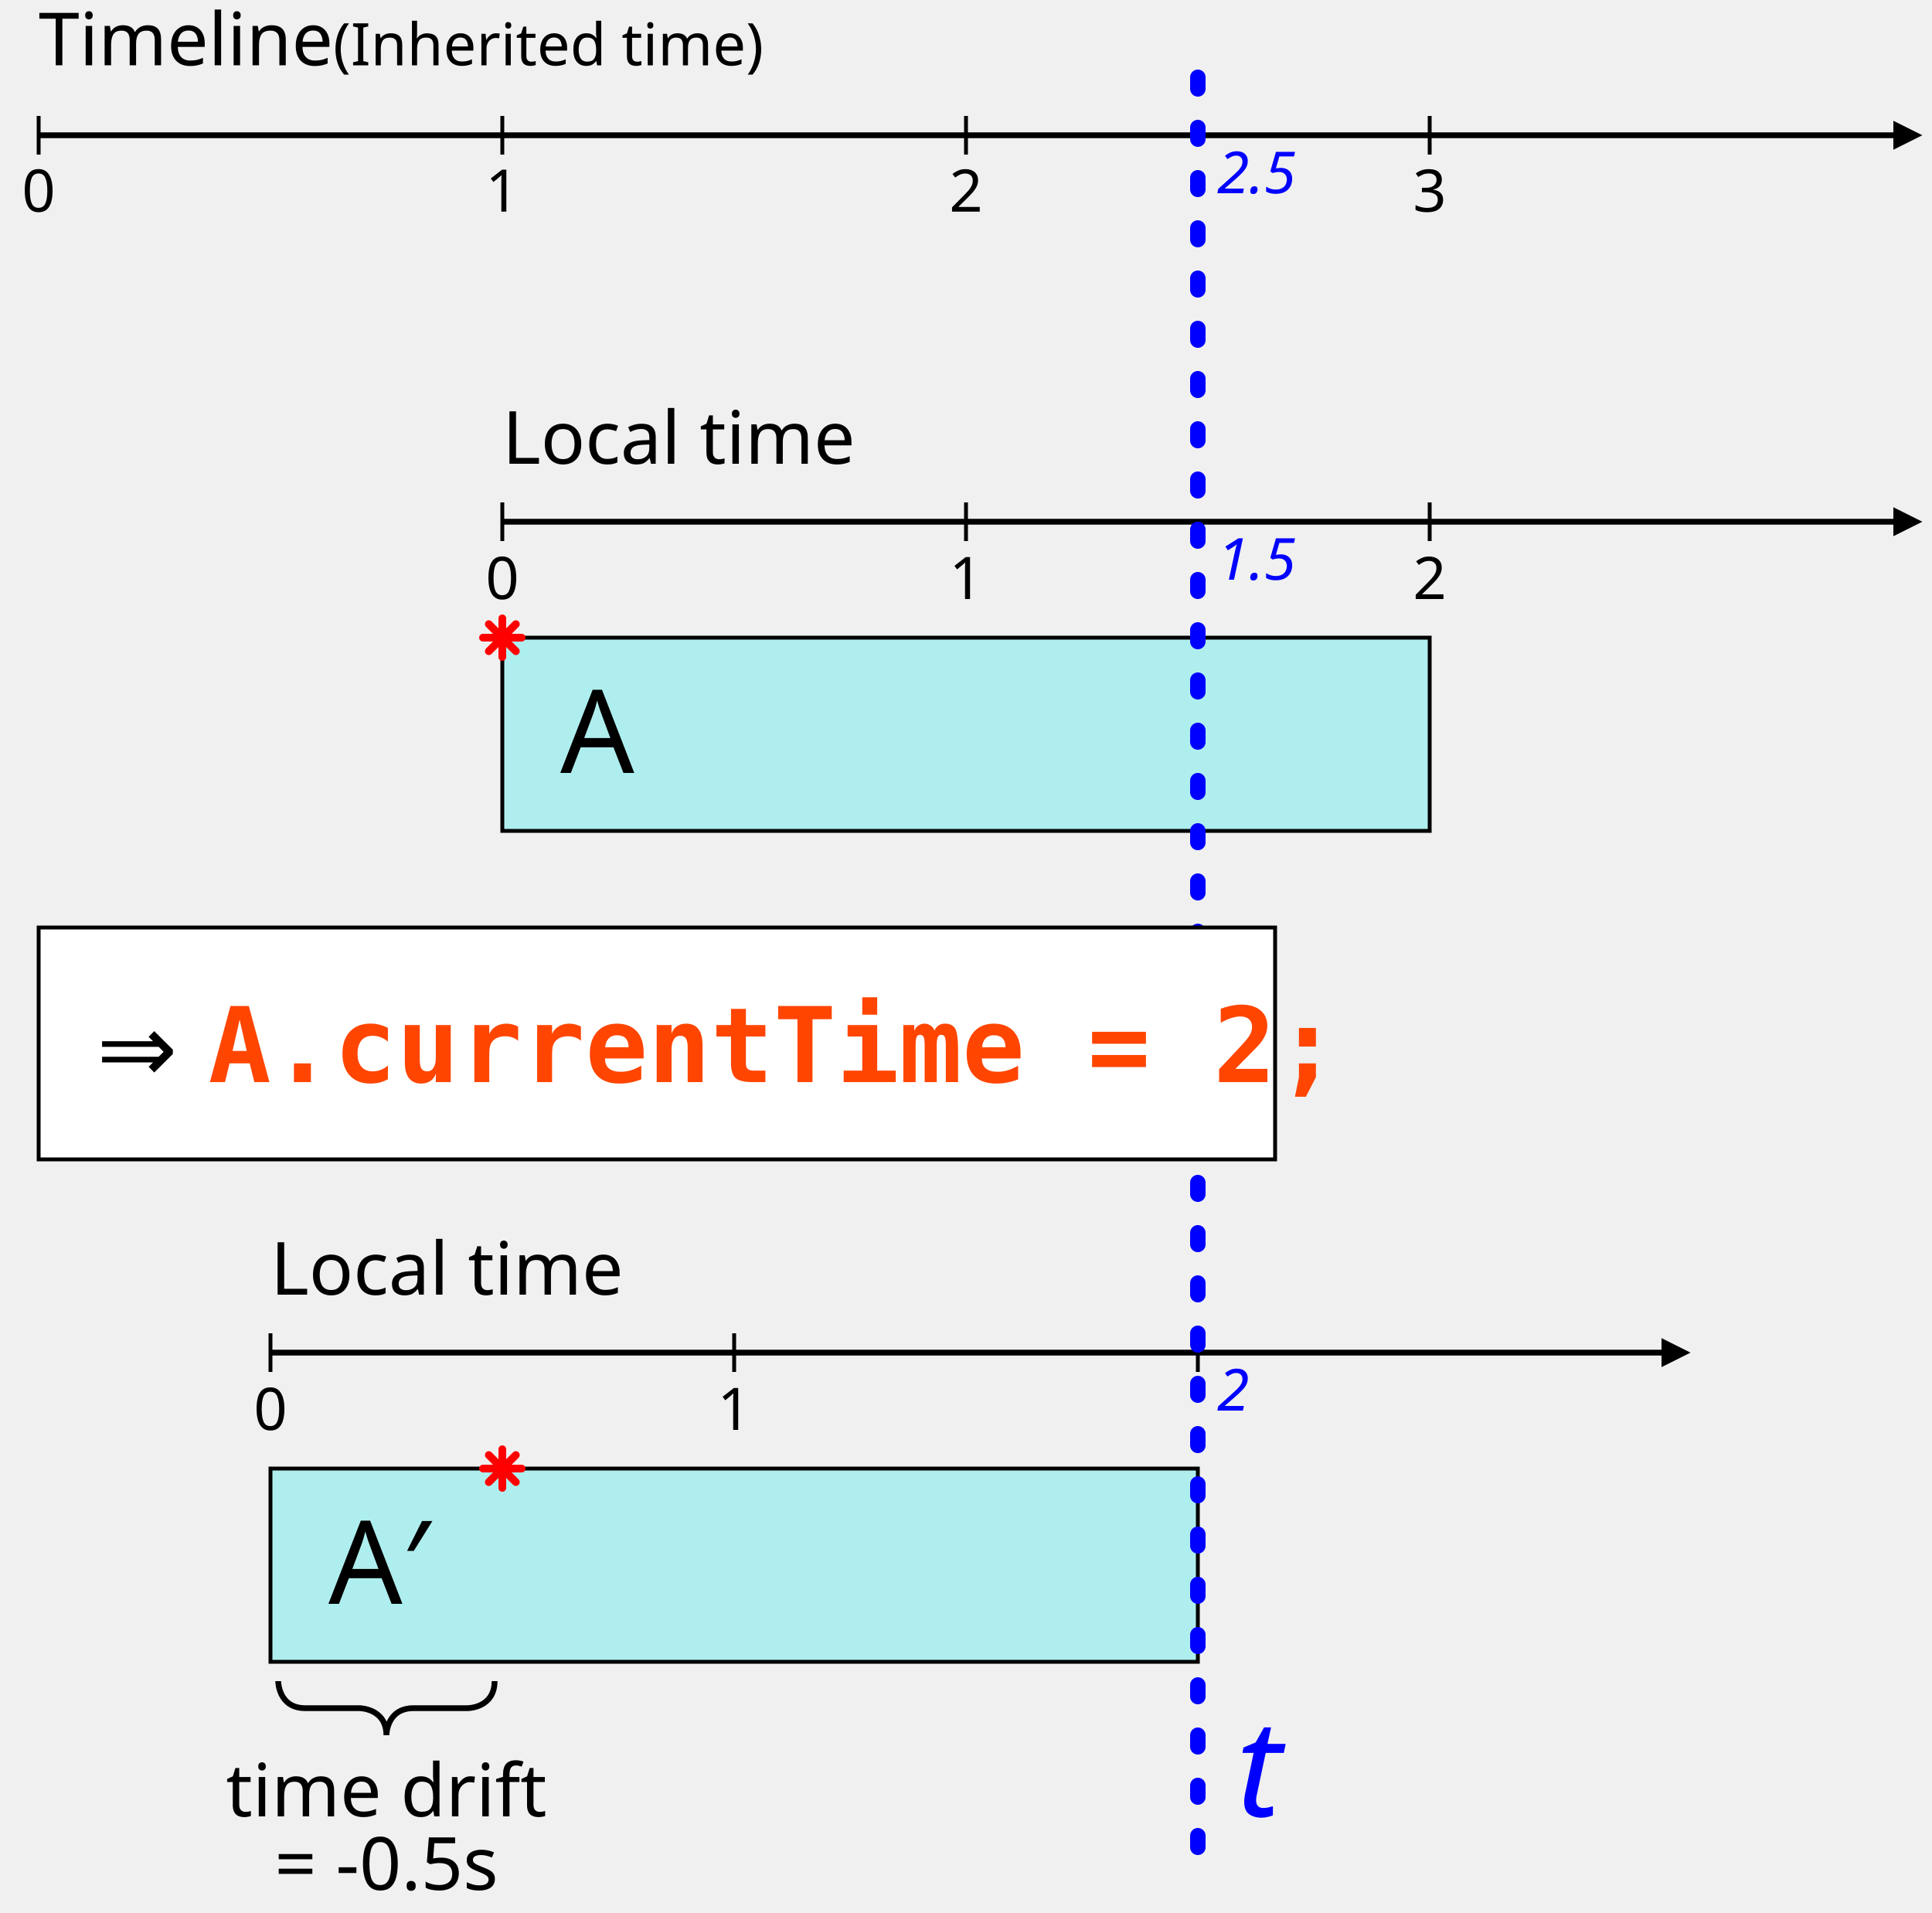
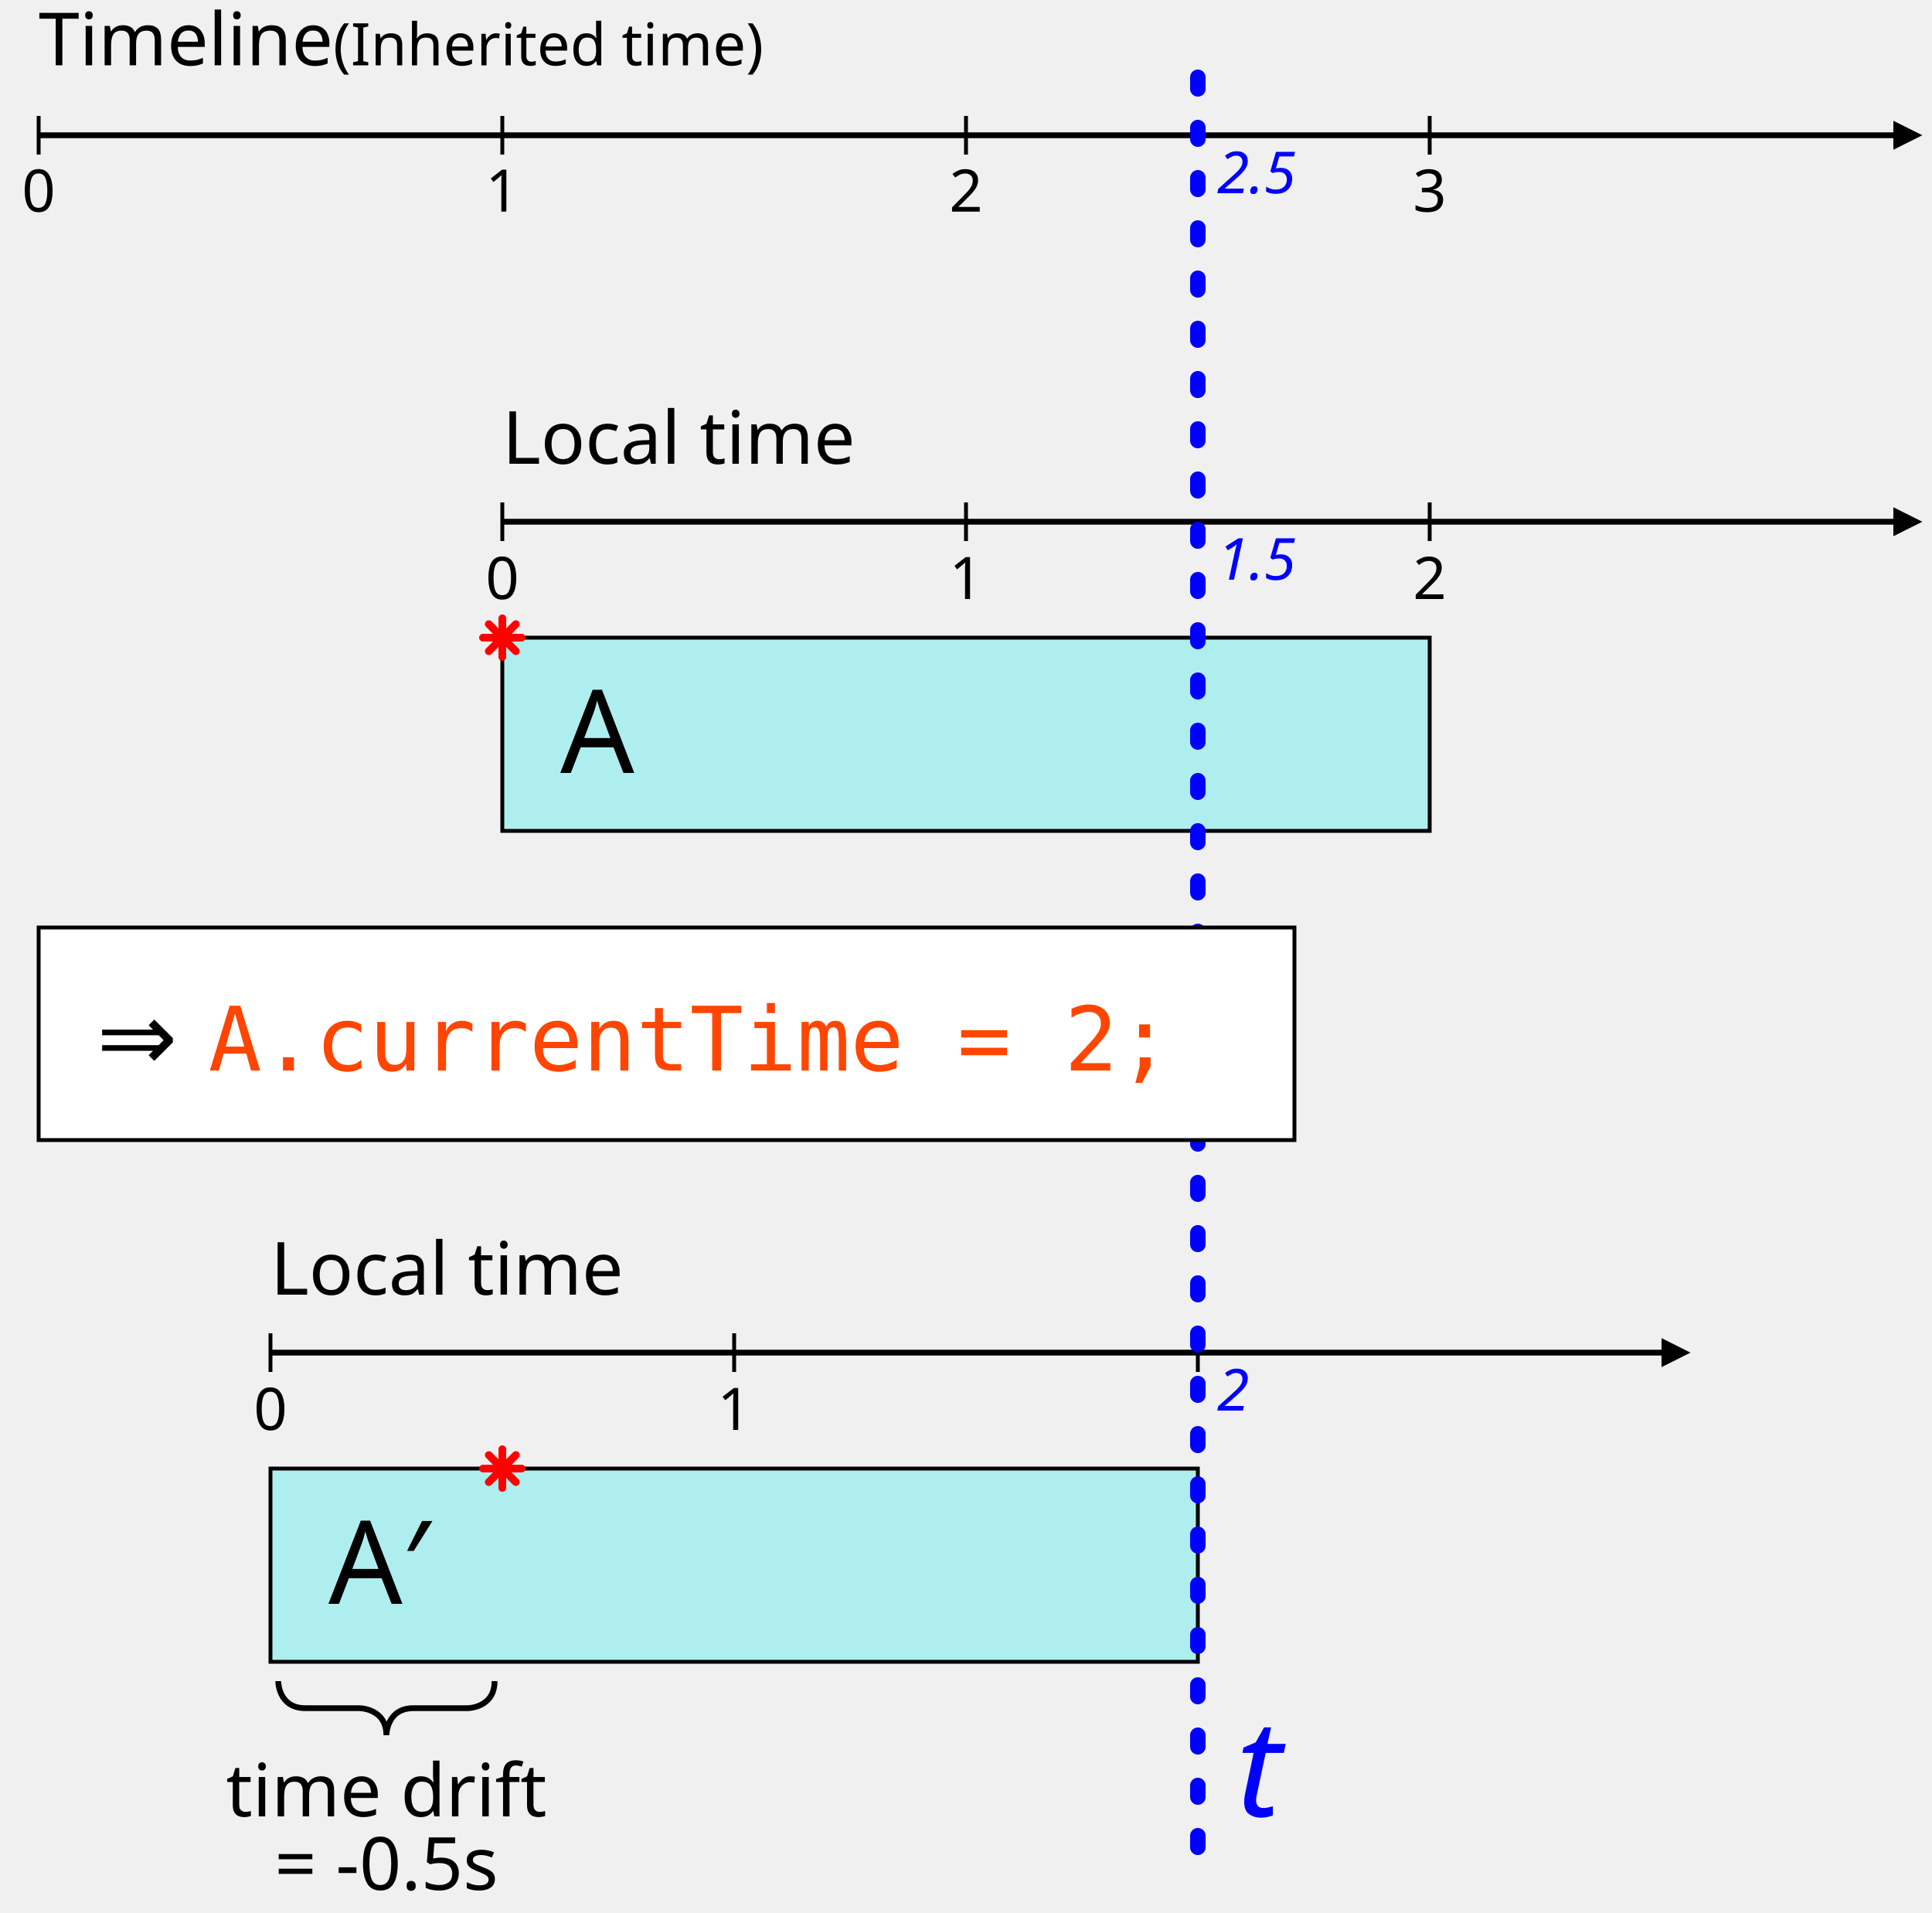
<svg xmlns="http://www.w3.org/2000/svg" xmlns:xlink="http://www.w3.org/1999/xlink" width="100%" height="100%" viewBox="0 0 500 495">
  <defs>
    <style type="text/css">
    svg {
      font-size: 19px;
      font-family: sans-serif;
    }

    /*
     * Line work
     */
    .tick {
      stroke: black;
      stroke-width: 1;
      fill: none;
    }
    .arrowLine {
      stroke: black;
      stroke-width: 1.5;
      marker-end: url(#arrow);
      fill: none;
    }
    .bracket {
      stroke: black;
      stroke-width: 1.5;
      fill: none;
    }
    .activeSpan  {
      fill: paleturquoise;
      stroke: black;
    }
    .tLine {
      stroke: blue;
      stroke-width: 4;
      stroke-dasharray: 3 10;
      stroke-linecap: round;
    }
    .tLineLabel {
      fill: blue;
      font-size: 35px;
      font-style: italic;
    }
    .tLineNum {
      fill: blue;
      font-size: 15px;
      font-style: italic;
    }

    /* Text labels */
    .exampleLabel {
      font-size: 1.5em;
    }
    .tickLabel {
      font-size: 0.8em;
      text-anchor: middle;
    }
    .timeLabel {
      text-anchor: middle;
    }
    .regionLabel {
      text-anchor: middle;
    }
    .animationLabel {
      text-anchor: start;
      font-size: 30px;
    }
    .code {
      font-family: monospace;
      fill: #FF4500;
-       font-size: 27px;
-       font-weight: bold;
+       font-size: 23px;
    }
    text.executionBlock {
      font-size: 25px;
    }
    </style>
    <style type="text/css">
      .blackArrowHead {
        fill: black;
        stroke: none;
      }
    </style>
    <marker id="arrow" viewBox="0 -5 10 10" orient="auto" markerWidth="5" markerHeight="5">
      <path d="M0-5l10 5l-10 5z" class="blackArrowHead" />
    </marker>
    <style type="text/css">
      .startTimeStar {
        stroke: red;
        stroke-linecap: round;
        stroke-width: 2;
        fill: none;
      }
    </style>
    <path d="M-3.5-3.5l7 7M3.5-3.5l-7 7M0-5v10M-5 0h10" class="startTimeStar" id="star" />
  </defs>
  <g transform="translate(10 15)">
    <text y="0.1em">Timeline<tspan style="font-size: 80%"> (Inherited time)</tspan>
    </text>
    <g transform="translate(0 20)">
      <line x2="480" class="arrowLine" />
      <path d="M0-5v10m120-10v10m120-10v10m120-10v10" class="tick" />
      <g class="tickLabel">
        <text x="0" y="1.3em">0</text>
        <text x="120" y="1.3em">1</text>
        <text x="240" y="1.3em">2</text>
        <text x="360" y="1.3em">3</text>
      </g>
    </g>
  </g>
  <g transform="translate(130 165)">
    <rect width="240" height="50" class="activeSpan" />
    <path d="M0-30h360" class="arrowLine" />
    <path d="M0-35v10m120-10v10m120-10v10" class="tick" />
    <text y="-45">Local time</text>
    <g transform="translate(0 -10)" class="tickLabel">
      <text x="0">0</text>
      <text x="120">1</text>
      <text x="240">2</text>
    </g>
    <use xlink:href="#star" />
    <text x="15" y="35" class="animationLabel">A</text>
  </g>
  <g transform="translate(70 380)">
    <rect width="240" height="50" class="activeSpan" />
    <path d="M0-30h360" class="arrowLine" />
    <path d="M0-35v10m120-10v10m120-10v10" class="tick" />
    <text y="-45">Local time</text>
    <g transform="translate(0 -10)" class="tickLabel">
      <text x="0">0</text>
      <text x="120">1</text>
    </g>
    <use x="60" xlink:href="#star" />
    <text x="15" y="35" class="animationLabel">A′</text>
    <path d="M2 55s0 7 7 7h14s7 0 7 7c0 0 0-7 7-7h14s7 0 7-7" class="bracket" />
    <text x="30" y="90" class="regionLabel">time drift<tspan x="30" dy="1em">= -0.5s</tspan>
    </text>
  </g>
  <g transform="translate(310 20)">
    <path d="M0 0v460" class="tLine" />
    <text x="10" y="450" class="tLineLabel">t</text>
    <text x="5" y="30" class="tLineNum">2.5</text>
    <text x="5" y="130" class="tLineNum">1.5</text>
    <text x="5" y="345" class="tLineNum">2</text>
  </g>
  <g transform="translate(10 240)">
-     <rect width="320" height="60" fill="white" stroke="black" />
-     <text x="15" y="40" class="executionBlock">⇒ <tspan class="code">A.currentTime = 2;</tspan>
+     <rect width="325" height="55" fill="white" stroke="black" />
+     <text x="15" y="37" class="executionBlock">⇒ <tspan class="code">A.currentTime = 2;</tspan>
    </text>
  </g>
</svg>
